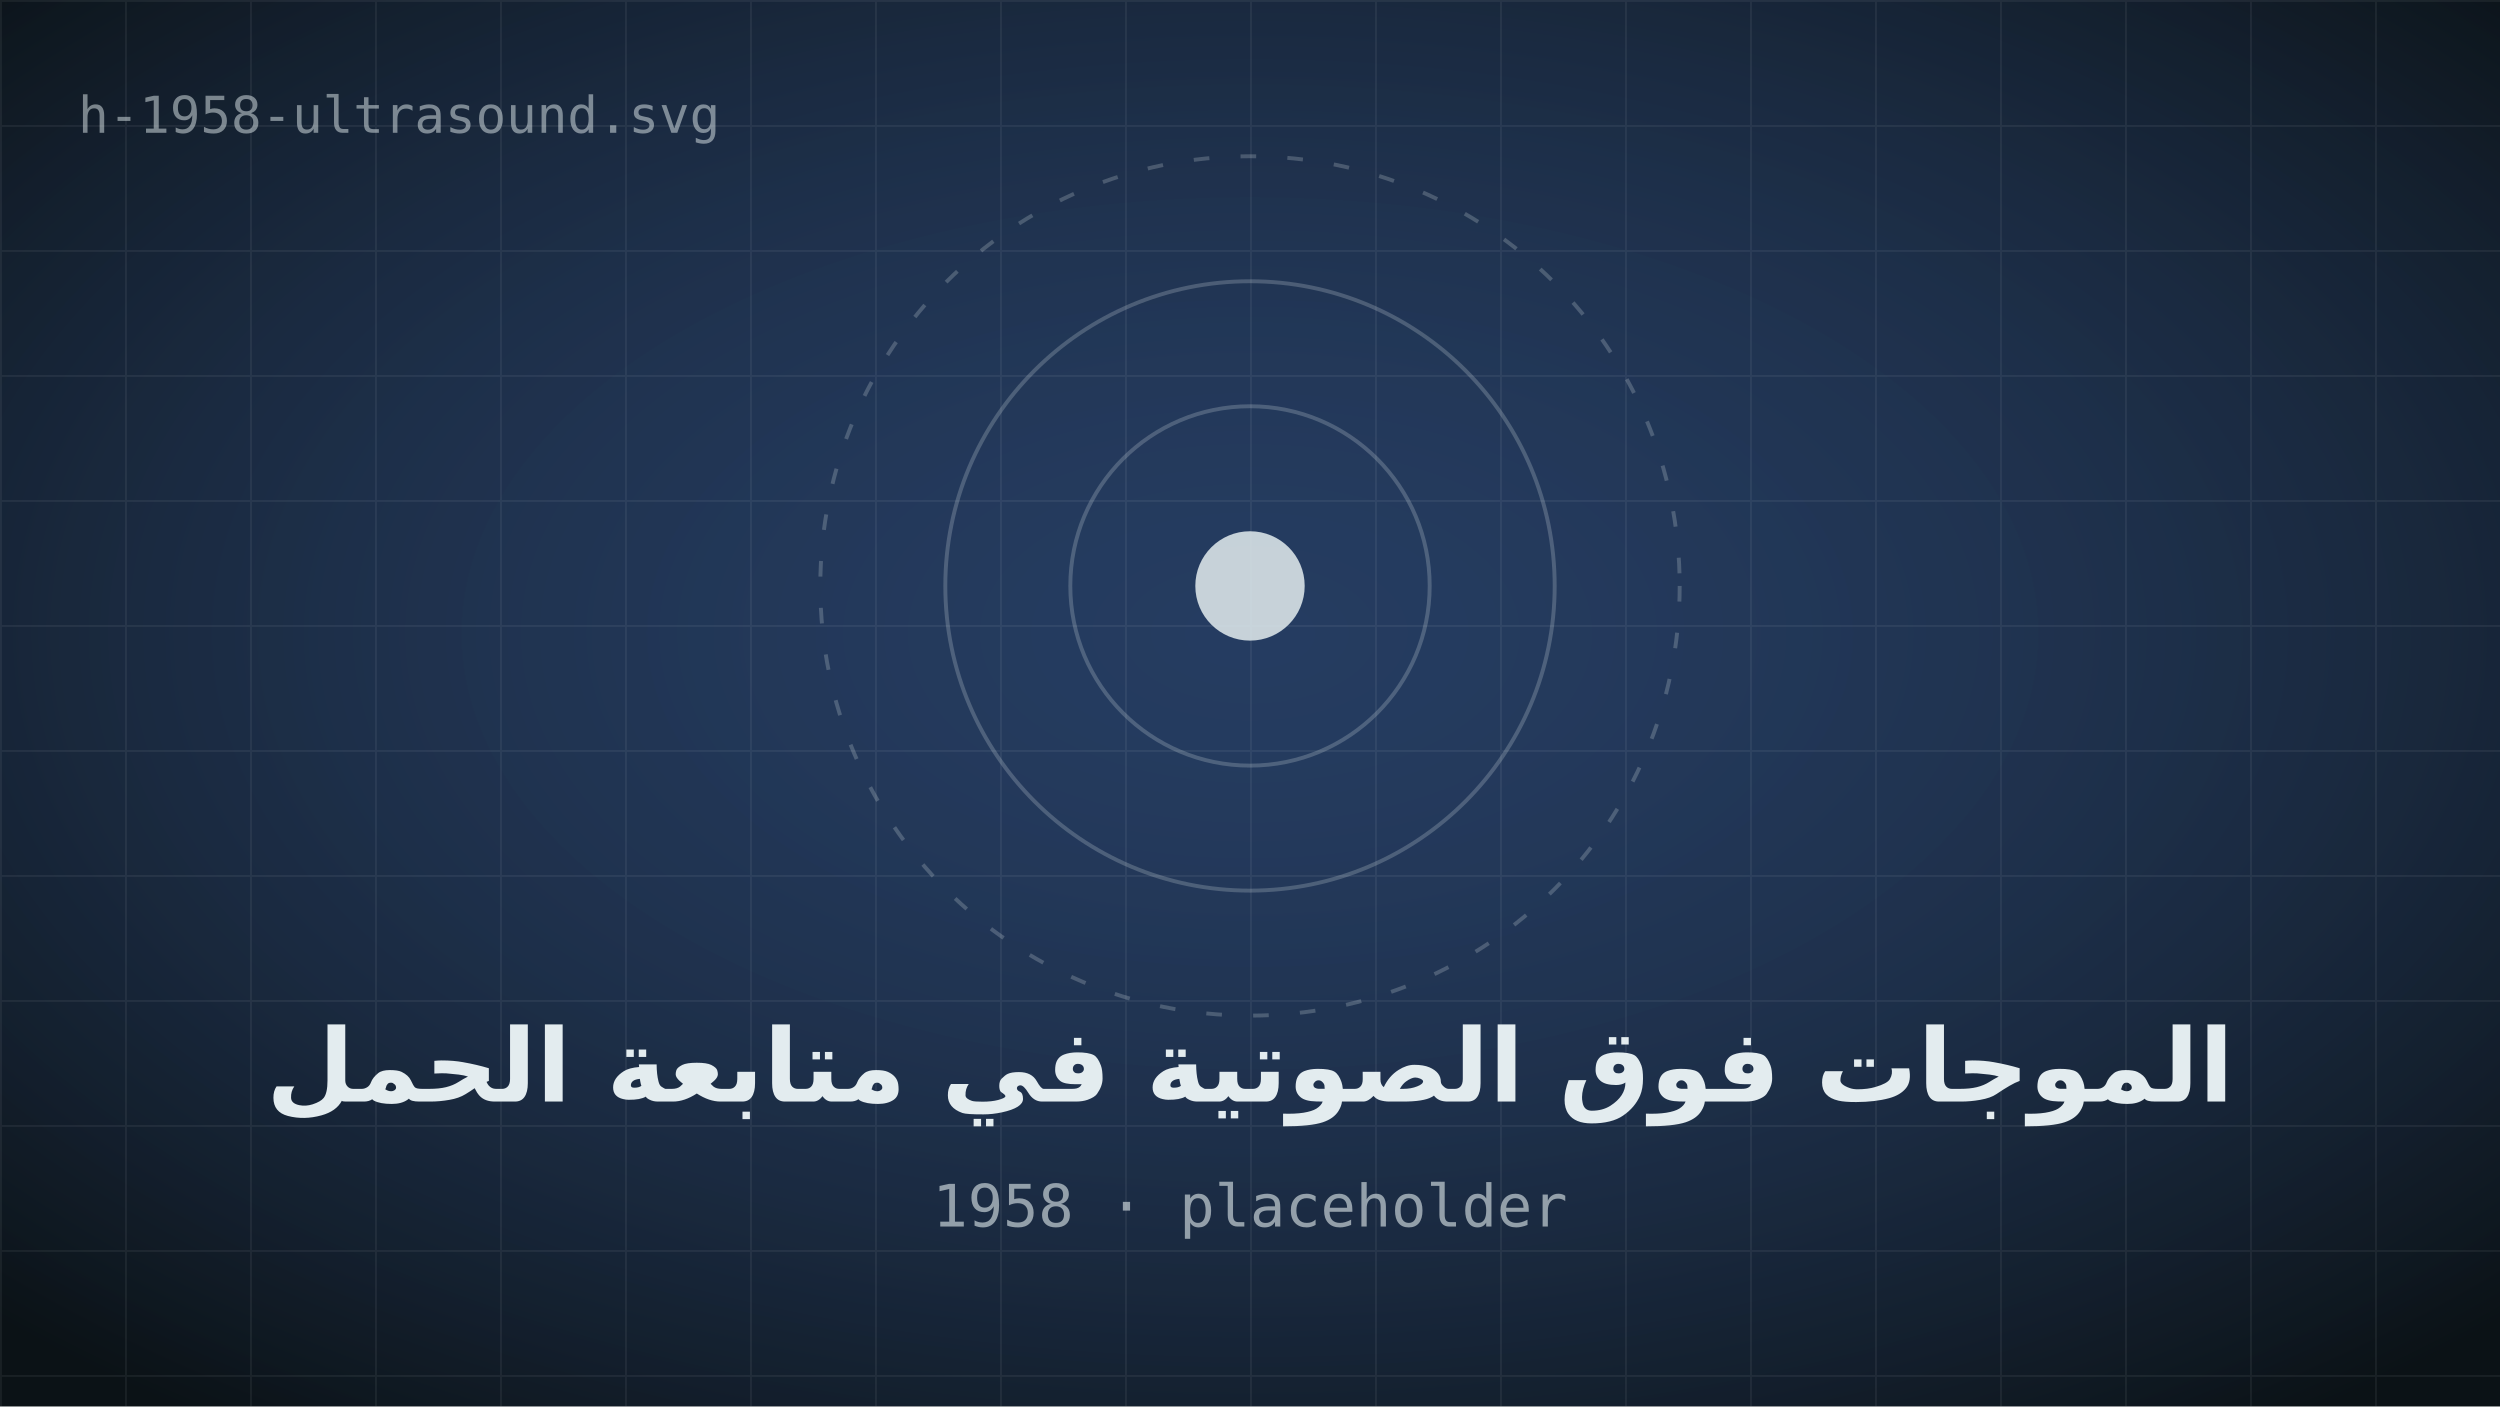
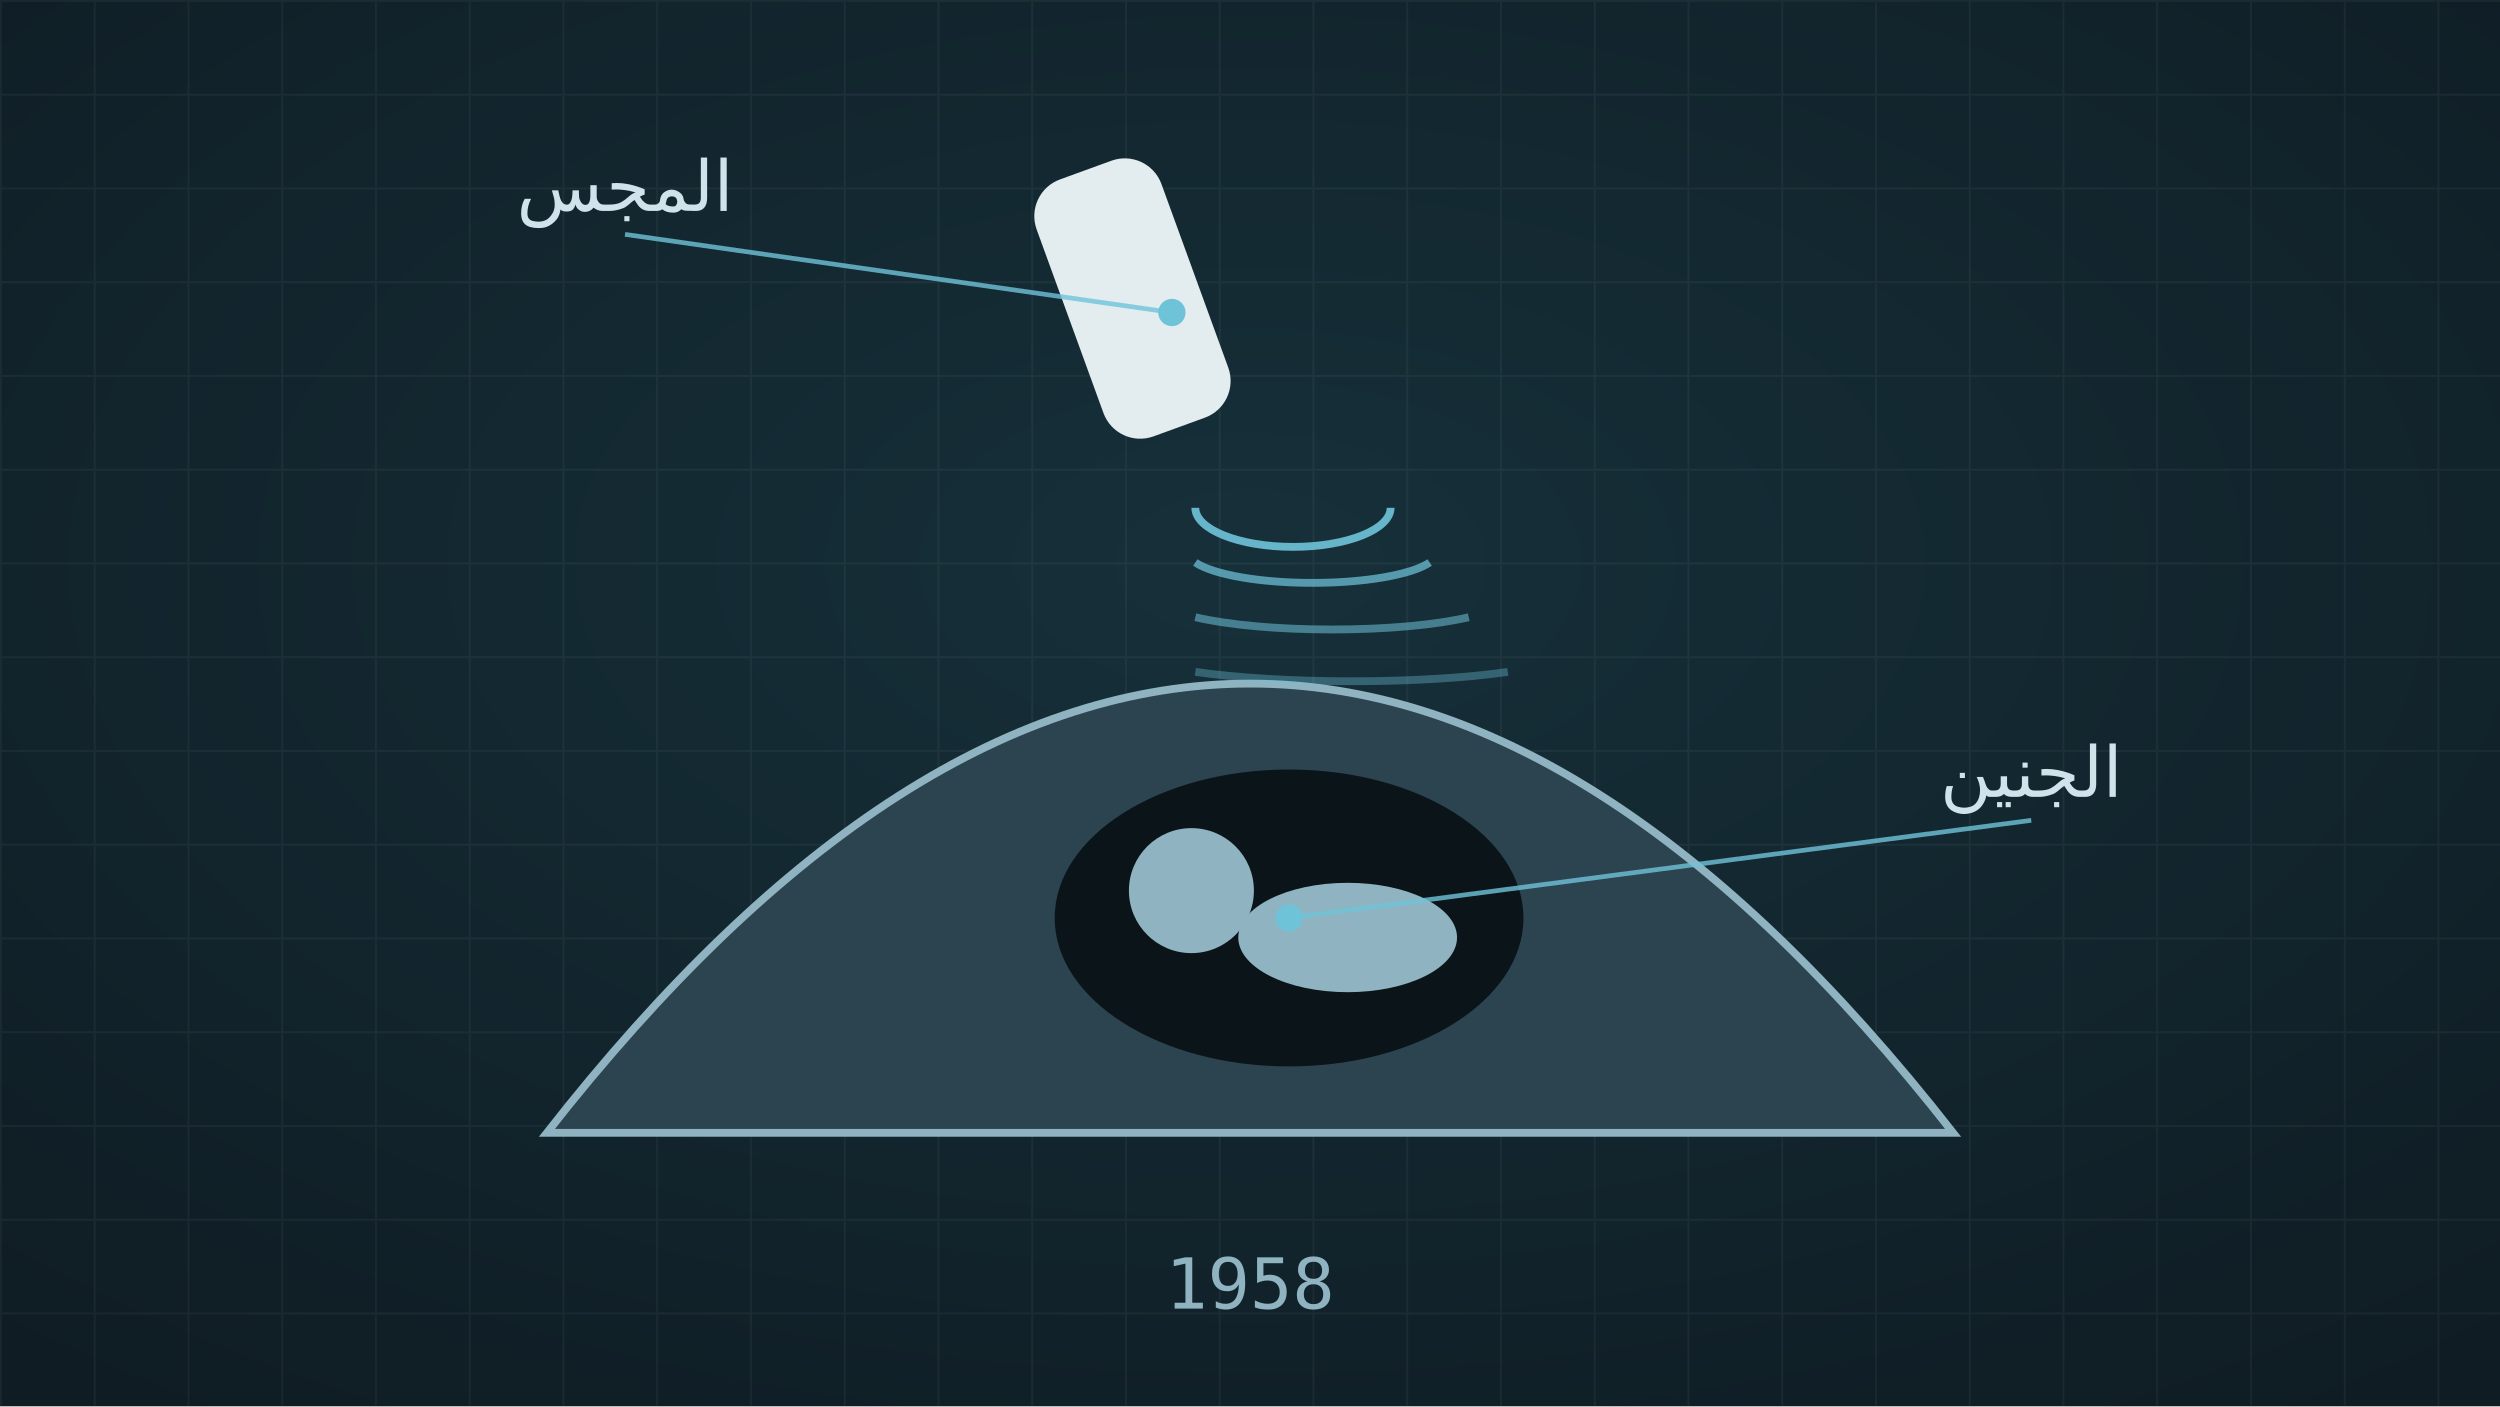
- <svg xmlns="http://www.w3.org/2000/svg" viewBox="0 0 640 360" width="640" height="360">
+ <svg xmlns="http://www.w3.org/2000/svg" viewBox="0 0 640 360" width="640" height="360" role="img" aria-label="الموجات فوق الصوتية في الحمل">
  <defs>
-     <radialGradient id="g" cx="50%" cy="45%" r="70%">
-       <stop offset="0" stop-color="#3b5f9e" stop-opacity=".55" />
-       <stop offset="1" stop-color="#0b1216" />
+     <radialGradient id="bgg" cx="50%" cy="40%" r="75%">
+       <stop offset="0" stop-color="#16303a" />
+       <stop offset="1" stop-color="#0f1c23" />
    </radialGradient>
-     <pattern id="p" width="32" height="32" patternUnits="userSpaceOnUse">
-       <path d="M32 0H0V32" fill="none" stroke="#ffffff" stroke-opacity=".06" />
+     <pattern id="grid" width="24" height="24" patternUnits="userSpaceOnUse">
+       <path d="M24 0H0V24" fill="none" stroke="#ffffff" stroke-opacity=".045" />
    </pattern>
+     <linearGradient id="beam" x1="0" y1="0" x2="0" y2="1">
+       <stop offset="0" stop-color="#f0b45c" stop-opacity=".75" />
+       <stop offset="1" stop-color="#f0b45c" stop-opacity=".08" />
+     </linearGradient>
+     <filter id="glow" x="-50%" y="-50%" width="200%" height="200%">
+       <feGaussianBlur stdDeviation="4" result="b" />
+       <feMerge>
+         <feMergeNode in="b" />
+         <feMergeNode in="SourceGraphic" />
+       </feMerge>
+     </filter>
+     <filter id="soft">
+       <feGaussianBlur stdDeviation="1.2" />
+     </filter>
+     <marker id="arr" viewBox="0 0 10 10" refX="8" refY="5" markerWidth="7" markerHeight="7" orient="auto-start-reverse">
+       <path d="M0 0L10 5L0 10z" fill="#6fc3d9" />
+     </marker>
  </defs>
-   <rect width="640" height="360" fill="#0b1216" />
-   <rect width="640" height="360" fill="url(#g)" />
-   <rect width="640" height="360" fill="url(#p)" />
-   <g fill="none" stroke="#e3ecef" stroke-opacity=".22">
-     <circle cx="320" cy="150" r="46" />
-     <circle cx="320" cy="150" r="78" />
-     <circle cx="320" cy="150" r="110" stroke-dasharray="4 8" />
+   <rect width="640" height="360" fill="url(#bgg)" />
+   <rect width="640" height="360" fill="url(#grid)" />
+   <path d="M140 290Q320 60 500 290Z" fill="#2c4350" stroke="#8fb3c0" stroke-width="2" />
+   <ellipse cx="330" cy="235" rx="60" ry="38" fill="#0a1419" />
+   <circle cx="305" cy="228" r="16" fill="#8fb3c0" />
+   <ellipse cx="345" cy="240" rx="28" ry="14" fill="#8fb3c0" />
+   <g transform="rotate(-20 300 110)">
+     <rect x="285" y="40" width="34" height="70" rx="10" fill="#e3ecef" />
  </g>
-   <circle cx="320" cy="150" r="14" fill="#e3ecef" fill-opacity=".85" />
-   <text x="320" y="282" text-anchor="middle" font-family="Tahoma, 'IBM Plex Sans Arabic', sans-serif" font-size="26" font-weight="600" fill="#e3ecef" direction="rtl">الموجات فوق الصوتية في متابعة الحمل</text>
-   <text x="320" y="314" text-anchor="middle" font-family="Menlo, monospace" font-size="15" fill="#e3ecef" fill-opacity=".6">1958 · placeholder</text>
-   <text x="20" y="34" font-family="Menlo, monospace" font-size="13" fill="#e3ecef" fill-opacity=".5">h-1958-ultrasound.svg</text>
+   <path d="M306 130a20 8 0 0 0 50 0" fill="none" stroke="#6fc3d9" stroke-opacity="0.9" stroke-width="2" />
+   <path d="M306 144a32 8 0 0 0 60 0" fill="none" stroke="#6fc3d9" stroke-opacity="0.72" stroke-width="2" />
+   <path d="M306 158a44 8 0 0 0 70 0" fill="none" stroke="#6fc3d9" stroke-opacity="0.54" stroke-width="2" />
+   <path d="M306 172a56 8 0 0 0 80 0" fill="none" stroke="#6fc3d9" stroke-opacity="0.36" stroke-width="2" />
+   <circle cx="330" cy="235" r="3.5" fill="#6fc3d9" />
+   <path d="M330 235L520 210" stroke="#6fc3d9" stroke-width="1.2" stroke-opacity=".8" />
+   <text x="520" y="204" font-family="Tajawal, Tahoma, Arial, sans-serif" font-size="18" font-weight="500" fill="#cfe3ea" text-anchor="middle" direction="rtl">الجنين</text>
+   <circle cx="300" cy="80" r="3.5" fill="#6fc3d9" />
+   <path d="M300 80L160 60" stroke="#6fc3d9" stroke-width="1.2" stroke-opacity=".8" />
+   <text x="160" y="54" font-family="Tajawal, Tahoma, Arial, sans-serif" font-size="18" font-weight="500" fill="#cfe3ea" text-anchor="middle" direction="rtl">المجس</text>
+   <text x="320" y="335" font-family="Menlo, Consolas, monospace" font-size="18" fill="#8fb3c0" text-anchor="middle">1958</text>
</svg>
